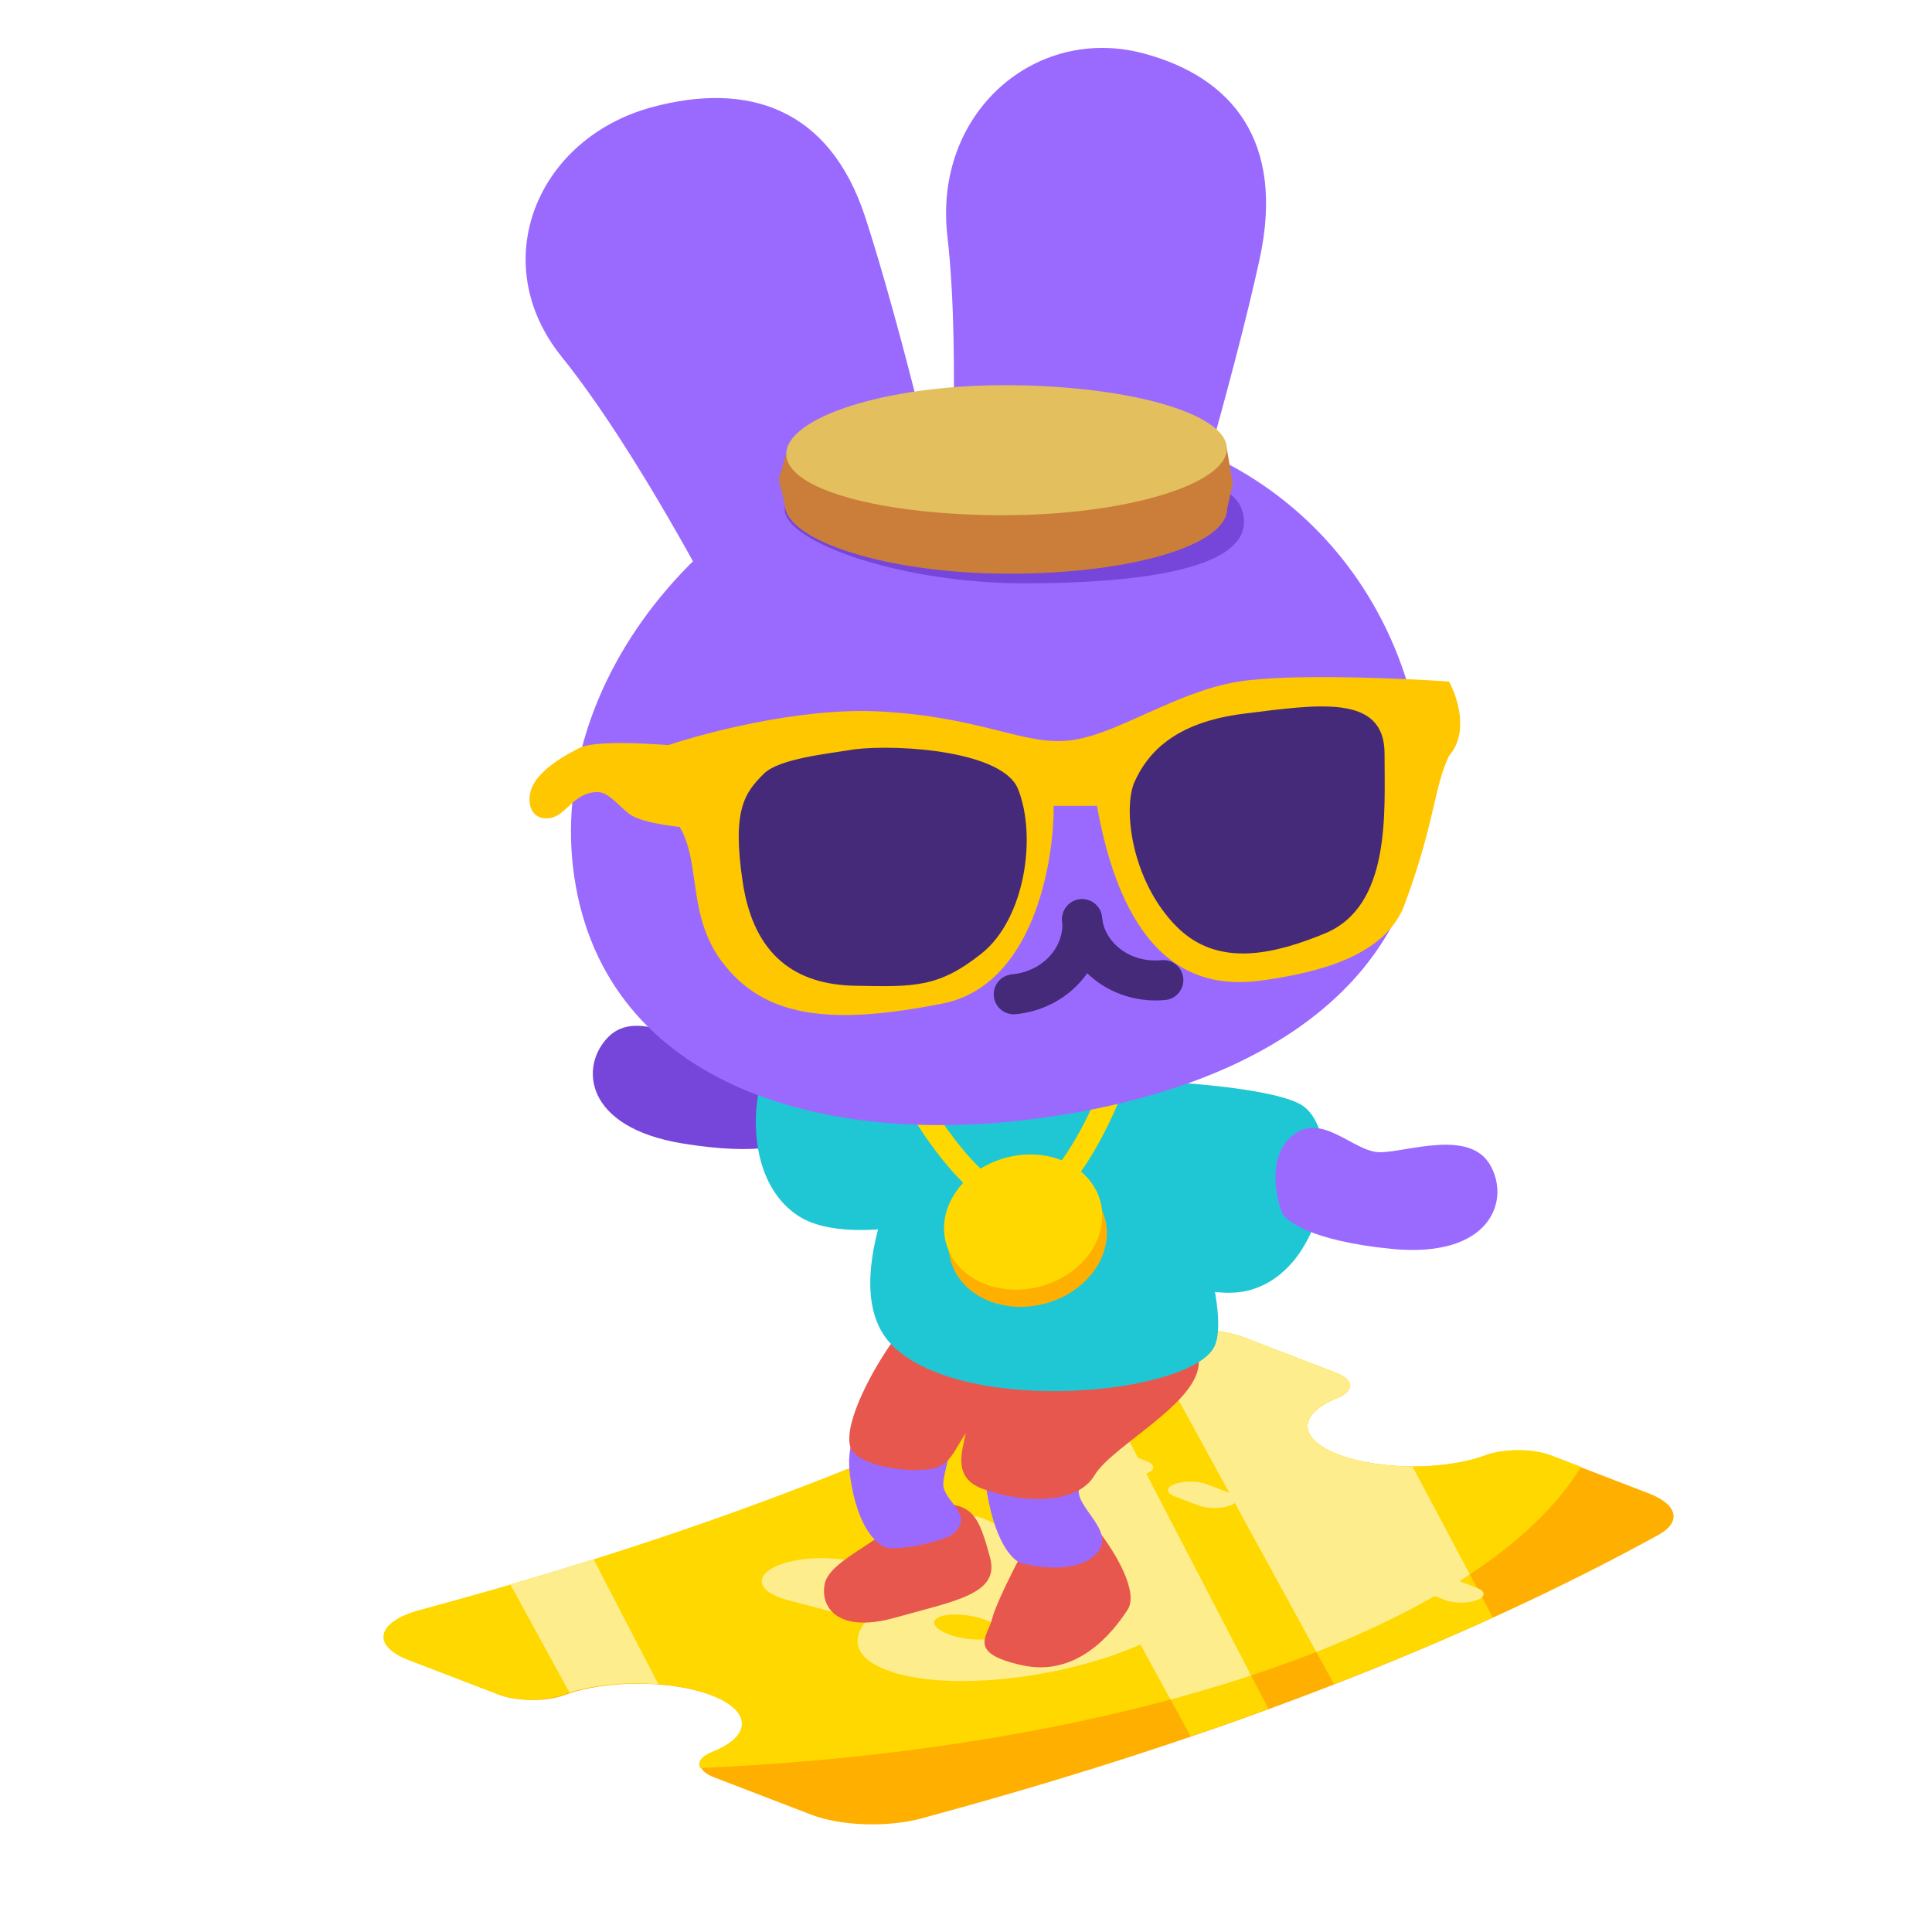
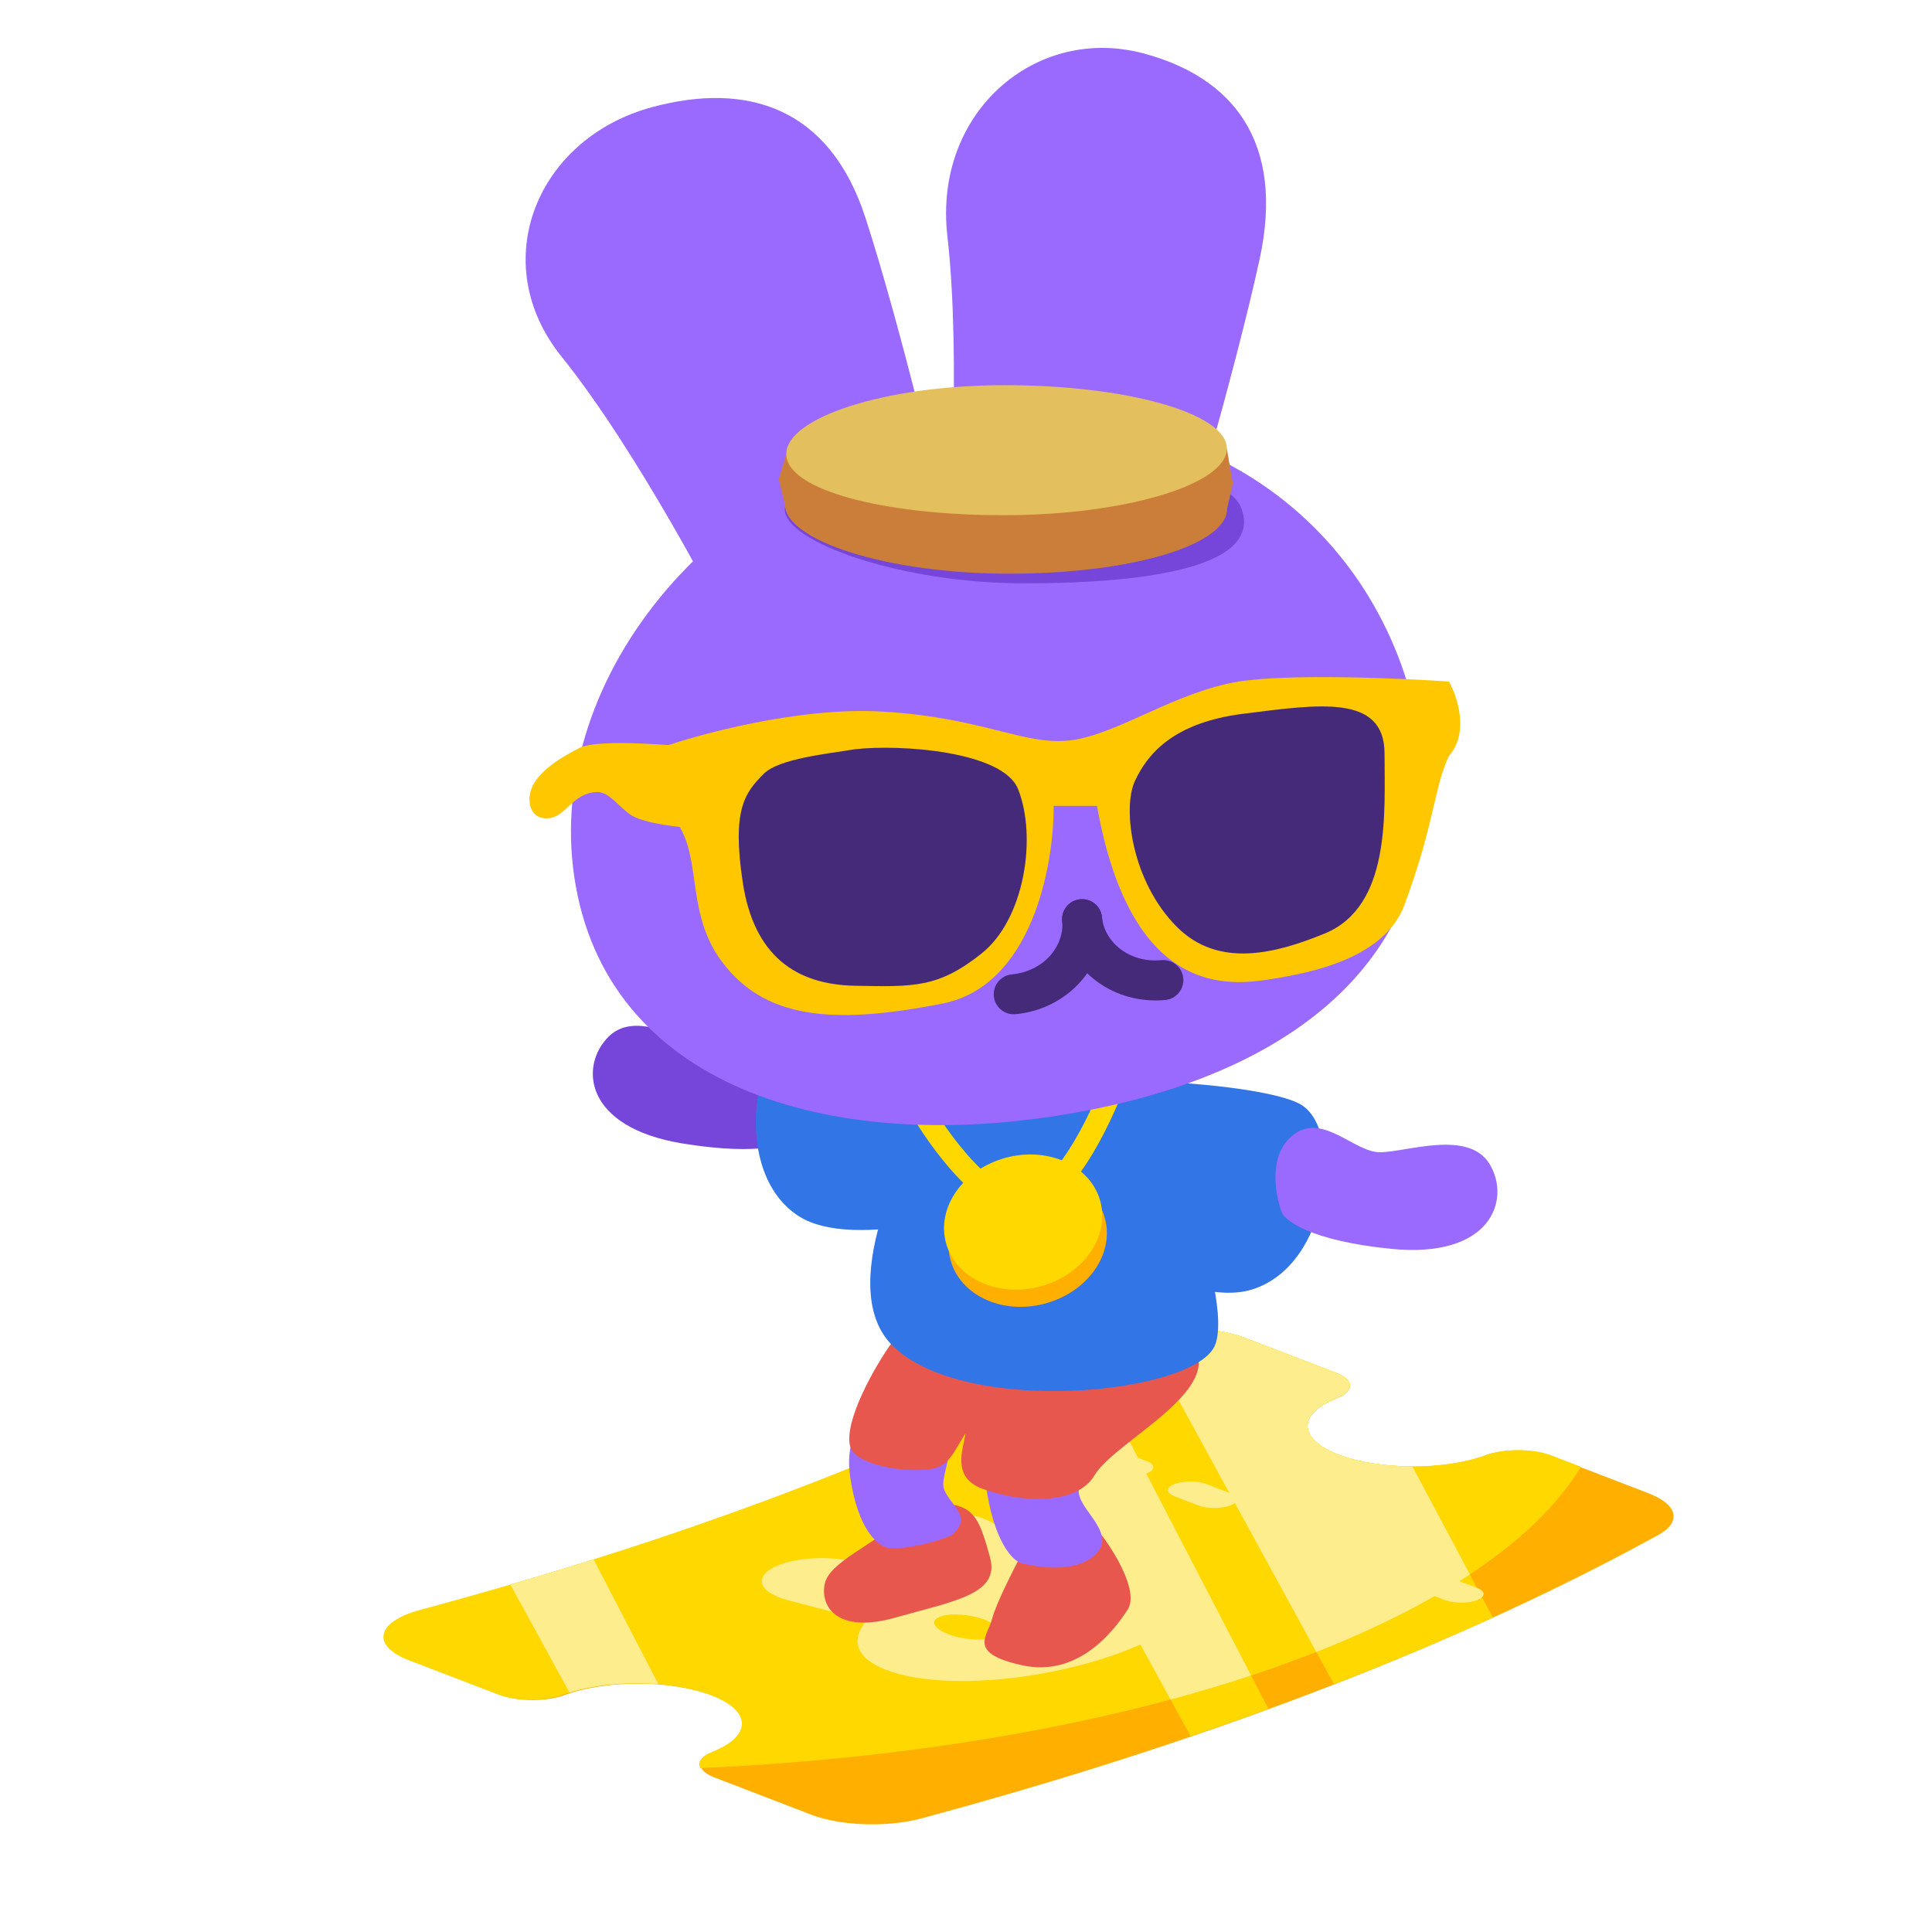
<svg xmlns="http://www.w3.org/2000/svg" width="191" height="191" fill="none" viewBox="0 0 191 191">
  <path fill="#FFAF00" d="M70.593 175.705C68.82 175.023 68.794 173.92 70.536 173.226C74.465 171.661 74.421 169.166 70.406 167.621C66.39 166.076 59.906 166.06 55.838 167.571C54.034 168.241 51.167 168.232 49.395 167.549L40.564 164.152C36.875 162.733 37.384 160.379 41.631 159.214L43.765 158.628C69.69 151.515 92.269 142.752 110.528 132.715C113.467 131.1 119.485 130.897 123.109 132.291L132.097 135.749C133.867 136.43 133.895 137.531 132.159 138.225C128.246 139.79 128.294 142.281 132.305 143.824C136.315 145.367 142.789 145.385 146.857 143.88C148.662 143.212 151.524 143.222 153.294 143.904L163.011 147.642C165.87 148.742 166.264 150.472 163.945 151.747C144.626 162.366 120.737 171.638 93.307 179.164L91.175 179.749C87.782 180.68 83.139 180.531 80.193 179.398L70.593 175.705Z" />
  <path fill="#FFD800" fill-rule="evenodd" d="M69.236 174.794C68.913 174.234 69.306 173.625 70.42 173.183C74.356 171.619 74.313 169.126 70.289 167.582C66.265 166.038 59.767 166.021 55.691 167.532C53.883 168.201 51.01 168.192 49.234 167.51L40.385 164.115C36.688 162.697 37.198 160.344 41.454 159.179L43.593 158.594C69.572 151.485 92.198 142.727 110.496 132.696C113.441 131.082 119.471 130.879 123.103 132.273L132.109 135.728C133.883 136.409 133.911 137.509 132.172 138.203C128.25 139.767 128.299 142.256 132.318 143.798C136.336 145.34 142.823 145.359 146.901 143.854C148.709 143.187 151.577 143.198 153.351 143.878L156.299 145.009C146.719 160.812 112.027 172.916 69.236 174.794Z" clip-rule="evenodd" />
  <path fill="#FFD800" fill-rule="evenodd" d="M139.632 144.969L147.581 159.912C142.57 162.187 137.331 164.385 131.875 166.501L112.908 131.819C116.05 131.072 120.294 131.195 123.103 132.273L132.109 135.728C133.884 136.409 133.911 137.509 132.172 138.203C128.25 139.767 128.299 142.256 132.318 143.798C134.339 144.574 136.984 144.964 139.632 144.969ZM99.474 138.335C102.205 137.03 104.858 135.699 107.43 134.344L125.397 168.938C122.875 169.858 120.311 170.761 117.706 171.646L99.474 138.335ZM50.459 156.654C53.242 155.843 55.983 155.012 58.682 154.162L65.089 166.498C62.063 166.253 58.808 166.528 56.298 167.323L50.459 156.654Z" clip-rule="evenodd" />
  <path fill="#FEED8D" fill-rule="evenodd" d="M145.313 155.647L139.632 144.969C137.595 144.965 135.561 144.733 133.81 144.274C133.285 144.136 132.784 143.978 132.318 143.798C128.299 142.256 128.25 139.767 132.172 138.203C133.911 137.509 133.884 136.409 132.109 135.728L123.103 132.273H123.103C121.476 131.648 119.367 131.344 117.27 131.344C115.747 131.344 114.23 131.505 112.908 131.819L130.133 163.316C135.977 161.018 141.086 158.443 145.313 155.647ZM123.685 165.641L107.43 134.344C104.858 135.699 102.205 137.03 99.474 138.335L115.721 168.019C118.479 167.277 121.137 166.483 123.685 165.641ZM65.089 166.498L58.682 154.162C55.983 155.012 53.242 155.843 50.459 156.654L56.298 167.323C56.612 167.224 56.938 167.133 57.273 167.049C59.618 166.467 62.441 166.283 65.089 166.498Z" clip-rule="evenodd" />
  <path fill="#FEED8D" fill-rule="evenodd" d="M103.142 140.53L105.109 141.284C105.978 141.618 105.978 142.158 105.109 142.492C104.24 142.825 102.831 142.825 101.962 142.492L99.995 141.737C99.126 141.404 99.126 140.863 99.995 140.53C100.864 140.196 102.273 140.196 103.142 140.53Z" clip-rule="evenodd" />
  <path fill="#FEED8D" fill-rule="evenodd" d="M111.403 143.699L113.37 144.454C114.239 144.787 114.239 145.328 113.37 145.661C112.501 145.995 111.092 145.995 110.223 145.661L108.256 144.907C107.387 144.573 107.387 144.033 108.256 143.699C109.125 143.366 110.534 143.366 111.403 143.699Z" clip-rule="evenodd" />
  <path fill="#FEED8D" fill-rule="evenodd" d="M121.63 148.831C120.761 149.164 119.352 149.164 118.483 148.831L116.123 147.925C115.254 147.592 115.254 147.051 116.123 146.718C116.992 146.384 118.401 146.384 119.27 146.718L121.63 147.623C122.499 147.957 122.499 148.497 121.63 148.831Z" clip-rule="evenodd" />
  <path fill="#FEED8D" fill-rule="evenodd" d="M129.891 152C129.022 152.334 127.613 152.334 126.744 152L124.384 151.095C123.515 150.761 123.515 150.221 124.384 149.887C125.253 149.554 126.662 149.554 127.531 149.887L129.891 150.793C130.76 151.126 130.76 151.667 129.891 152Z" clip-rule="evenodd" />
  <path fill="#FEED8D" fill-rule="evenodd" d="M135.792 153.057L137.759 153.812C138.628 154.145 138.628 154.686 137.759 155.019C136.89 155.352 135.481 155.352 134.612 155.019L132.645 154.264C131.776 153.931 131.776 153.39 132.645 153.057C133.514 152.724 134.923 152.724 135.792 153.057Z" clip-rule="evenodd" />
  <path fill="#FEED8D" fill-rule="evenodd" d="M144.052 156.226L146.019 156.981C146.888 157.315 146.888 157.855 146.019 158.189C145.15 158.522 143.741 158.522 142.872 158.189L140.905 157.434C140.036 157.101 140.036 156.56 140.905 156.226C141.774 155.893 143.183 155.893 144.052 156.226Z" clip-rule="evenodd" />
  <path fill="#FEED8D" fill-rule="evenodd" d="M88.906 153.377C86.588 152.487 86.588 151.045 88.906 150.156C91.532 149.148 95.899 149.303 97.999 150.479L103.287 153.439C107.902 152.871 112.8 152.947 116.045 154.192C118.963 155.311 119.405 156.961 118.416 158.533C117.416 160.123 114.887 161.797 111.168 163.224C107.45 164.651 103.085 165.622 98.941 166.005C94.844 166.385 90.545 166.215 87.627 165.095C84.401 163.857 84.188 161.992 85.639 160.232L77.89 158.194C74.826 157.389 74.422 155.713 77.049 154.705C79.367 153.816 83.125 153.816 85.443 154.705L90.812 156.765C91.344 156.526 91.908 156.292 92.504 156.063C93.08 155.842 93.669 155.633 94.27 155.435L88.906 153.377Z" clip-rule="evenodd" />
  <path fill="#FFD800" d="M97.425 160.149C98.9 160.715 99.273 161.489 98.26 161.877C97.246 162.266 95.229 162.123 93.755 161.557C92.281 160.992 91.907 160.218 92.921 159.829C93.934 159.44 95.951 159.583 97.425 160.149Z" />
  <path fill="#FFD800" d="M107.102 156.436C108.576 157.002 108.95 157.776 107.936 158.165C106.923 158.553 104.906 158.41 103.432 157.844C101.957 157.279 101.584 156.505 102.597 156.116C103.611 155.727 105.628 155.87 107.102 156.436Z" />
  <path fill="#E8574E" d="M111.477 159.142C112.619 157.386 110.197 153.434 108.843 151.678L101.05 153.544C100.208 155.117 98.437 158.615 98.086 160.02C97.647 161.776 95.561 163.423 101.05 164.63C106.538 165.838 110.05 161.337 111.477 159.142Z" />
  <path fill="#E8574E" d="M81.526 156.617C81.965 154.422 86.136 152.885 89.868 149.702C90.417 149.263 91.998 148.451 93.93 148.714C96.345 149.043 96.894 150.361 97.881 153.983C98.869 157.605 94.369 158.264 88.551 159.91C82.734 161.557 81.087 158.813 81.526 156.617Z" />
  <path fill="#9A6AFF" d="M93.254 146.73C93.254 148.496 96.579 149.801 94.04 151.788C92.09 152.666 88.771 153.266 87.673 152.995C86.812 152.782 84.81 151.292 84.048 145.994C83.096 139.372 88.704 138.048 92.09 139.446C95.476 140.844 93.254 144.964 93.254 146.73Z" />
  <path fill="#9A6AFF" d="M106.645 147.427C106.645 149.351 110.666 151.676 108.127 153.84C106.265 155.427 102.839 155.026 100.976 154.536C100.115 154.304 98.202 152.397 97.44 146.626C96.487 139.411 102.096 137.968 105.482 139.491C108.868 141.014 106.645 145.503 106.645 147.427Z" />
  <path fill="#E8574E" d="M84.051 143.006C83.392 140.591 86.429 135.066 88.441 132.359C98.284 131.81 118.518 128.188 118.518 134.664C118.518 138.739 109.956 142.896 108.2 145.86C106.443 148.824 100.955 148.604 97.113 147.177C94.04 146.036 95.21 143.262 95.466 141.689C94.275 143.543 93.846 144.887 92.174 145.201C89.687 145.669 84.564 144.888 84.051 143.006Z" />
-   <path fill="#1FC7D4" d="M88.332 133.127C82.536 127.595 89.063 114.064 93.052 107.99C96.967 107.149 105.675 105.466 109.187 105.466C113.578 105.466 122.36 128.407 120.054 133.127C117.749 137.847 95.576 140.042 88.332 133.127Z" />
-   <path fill="#1FC7D4" d="M123.747 127.491C117.509 129.397 105.447 122.136 100.195 118.267C99.987 115.794 99.705 110.343 100.247 108.32C100.924 105.792 124.439 106.672 128.643 109.221C132.846 111.77 131.545 125.109 123.747 127.491Z" />
+   <path fill="#3275E6" d="M88.332 133.127C82.536 127.595 89.063 114.064 93.052 107.99C96.967 107.149 105.675 105.466 109.187 105.466C113.578 105.466 122.36 128.407 120.054 133.127C117.749 137.847 95.576 140.042 88.332 133.127Z" />
+   <path fill="#3275E6" d="M123.747 127.491C117.509 129.397 105.447 122.136 100.195 118.267C99.987 115.794 99.705 110.343 100.247 108.32C100.924 105.792 124.439 106.672 128.643 109.221C132.846 111.77 131.545 125.109 123.747 127.491Z" />
  <path fill="#9A6AFF" d="M136.421 113.912C133.787 113.912 130.603 109.741 127.64 112.376C125.467 114.307 126.017 117.861 126.687 119.793C127.004 120.687 129.615 122.672 137.519 123.462C147.398 124.45 149.374 118.632 147.288 115.12C145.202 111.607 139.055 113.912 136.421 113.912Z" />
  <path fill="#7645D9" d="M71.006 104.103C73.551 104.785 77.705 101.58 79.886 104.892C81.485 107.32 80.034 110.611 78.886 112.304C78.348 113.085 75.313 114.326 67.474 113.044C57.676 111.441 57.273 105.31 60.197 102.457C63.121 99.604 68.462 103.422 71.006 104.103Z" />
-   <path fill="#1FC7D4" d="M79 120.253C84.379 123.656 97.534 119.823 103.44 117.482C104.258 115.183 105.894 110.07 105.894 108.007C105.894 105.429 83.589 100.273 79 101.627C74.411 102.98 72.276 115.999 79 120.253Z" />
+   <path fill="#3275E6" d="M79 120.253C84.379 123.656 97.534 119.823 103.44 117.482C104.258 115.183 105.894 110.07 105.894 108.007C105.894 105.429 83.589 100.273 79 101.627C74.411 102.98 72.276 115.999 79 120.253Z" />
  <path stroke="#FFD800" stroke-width="2.195" d="M90.62 108.931C92.742 112.7 97.952 119.952 101.816 118.81C105.68 117.669 109.28 109.7 110.597 105.858" />
  <ellipse cx="101.604" cy="122.513" fill="#FFAF00" rx="7.903" ry="6.586" transform="rotate(-15 101.604 122.513)" />
  <ellipse cx="101.15" cy="120.816" fill="#FFD800" rx="7.903" ry="6.586" transform="rotate(-15 101.15 120.816)" />
  <path fill="#9A6AFF" d="M55.511 35.25C48.011 25.932 53.063 13.647 64.515 10.579C73.846 8.079 81.992 10.582 85.546 21.489C89.1 32.396 93.403 50.813 93.403 50.813C95.008 56.804 90.995 63.085 84.438 64.842C79.279 66.224 73.895 64.404 71.116 60.337C71.116 60.337 63.012 44.568 55.511 35.25Z" />
  <path fill="#9A6AFF" d="M93.659 23.337C92.259 11.128 102.382 2.421 113.073 5.285C121.784 7.619 127.071 13.931 124.524 25.639C121.977 37.346 116.315 56.273 116.315 56.273C114.638 62.532 108.317 66.276 102.196 64.636C97.379 63.346 93.966 59.022 93.751 53.939C93.751 53.939 95.059 35.546 93.659 23.337Z" />
  <path fill="#9A6AFF" d="M140.235 72.049C143.887 92.143 130.533 105.597 106.611 109.946C82.689 114.294 60.591 107.777 56.938 87.683C53.285 67.589 70.374 46.546 94.296 42.197C118.217 37.849 136.582 51.956 140.235 72.049Z" />
  <path fill="#452A7A" fill-rule="evenodd" d="M106.79 88.902C107.878 88.799 108.844 89.597 108.947 90.685C109.419 95.658 105.399 99.792 100.407 100.266C99.32 100.369 98.354 99.571 98.251 98.483C98.147 97.395 98.946 96.43 100.034 96.326C103.211 96.025 105.24 93.511 105.007 91.059C104.904 89.971 105.702 89.005 106.79 88.902Z" clip-rule="evenodd" />
  <path fill="#452A7A" fill-rule="evenodd" d="M106.79 88.902C107.878 88.798 108.844 89.597 108.947 90.684C109.18 93.137 111.646 95.224 114.823 94.922C115.911 94.819 116.877 95.617 116.98 96.705C117.083 97.793 116.285 98.759 115.197 98.862C110.206 99.336 105.479 96.032 105.007 91.058C104.904 89.971 105.702 89.005 106.79 88.902Z" clip-rule="evenodd" />
  <path fill="#452A7A" d="M93.969 83.327C96.069 88.573 94.525 91.499 91.639 92.654C88.753 93.809 85.617 92.756 83.517 87.51C81.418 82.264 82.961 79.338 85.847 78.183C88.734 77.028 91.87 78.081 93.969 83.327Z" />
  <path fill="#452A7A" d="M124.368 78.058C125.595 83.573 123.6 86.213 120.566 86.888C117.531 87.563 114.606 86.019 113.378 80.503C112.151 74.987 114.146 72.348 117.18 71.672C120.215 70.997 123.14 72.542 124.368 78.058Z" />
  <path fill="#7645D9" d="M122.724 50.253C124.827 55.946 113.882 57.655 101.392 57.67C88.903 57.685 77.584 53.526 77.58 50.364C77.577 47.203 87.883 45.026 100.373 45.011C112.863 44.996 121.556 47.091 122.724 50.253Z" />
  <path fill="#CB7E39" d="M121.317 50.298C121.321 53.848 112.019 56.702 99.838 56.717C87.657 56.731 77.599 53.419 77.595 49.869C77.591 46.319 87.642 43.875 99.823 43.861C112.004 43.846 121.313 46.748 121.317 50.298Z" />
  <path fill="#CB7E39" d="M121.287 44.352L77.731 44.885L76.987 47.386L77.594 49.869L121.316 50.298L121.876 47.779L121.287 44.352Z" />
  <path fill="#E3C05D" d="M121.288 44.351C121.292 47.901 111.225 50.92 99.281 50.934C87.336 50.949 77.735 48.435 77.731 44.885C77.727 41.335 87.321 38.093 99.265 38.079C111.21 38.065 121.283 40.801 121.288 44.351Z" />
  <path fill="#FFC700" d="M87.043 70.34C78.964 69.901 69.114 72.572 65.199 73.963C64.321 75.719 64.833 78.5 65.199 79.67C70.139 82.963 67.175 89.44 71.346 95.038C75.517 100.636 82.103 101.404 93.19 99.209C102.059 97.453 104.203 85.451 104.167 79.67H108.448C111.85 98.66 121.51 97.453 125.681 96.794C129.852 96.136 136.929 94.661 138.853 89.44C141.927 81.097 141.707 78.024 143.244 74.731C145.264 72.448 144.085 68.877 143.244 67.376C138.414 67.047 127.503 66.586 122.498 67.376C116.241 68.364 110.423 72.645 105.813 73.194C101.203 73.743 97.142 70.889 87.043 70.34Z" />
  <path fill="#FFC700" d="M57.276 73.945C59.257 72.942 67.789 73.808 67.789 73.808L67.77 81.807C67.77 81.807 63.732 81.498 62.314 80.533C61.244 79.805 60.188 78.266 59.033 78.301C56.579 78.376 55.995 80.747 54.214 80.895C52.432 81.042 52.073 79.285 52.522 78.02C53.113 76.352 55.295 74.948 57.276 73.945Z" />
  <path fill="#452A7A" d="M136.878 74.511C136.878 68.584 130.356 69.632 122.937 70.56C115.912 71.438 113.387 74.621 112.18 77.255C110.972 79.89 111.85 87.135 116.351 91.635C120.476 95.76 126.12 94.269 130.95 92.294C137.53 89.602 136.878 80.369 136.878 74.511Z" />
  <path fill="#452A7A" d="M100.654 78.024C99.161 74.248 88.946 73.56 84.519 74.072C81.884 74.511 77.01 74.994 75.517 76.487C73.651 78.353 72.334 80 73.432 87.244C74.533 94.509 78.701 97.343 84.519 97.453C90.336 97.562 92.751 97.675 97.032 94.269C101.313 90.864 102.52 82.744 100.654 78.024Z" />
</svg>
